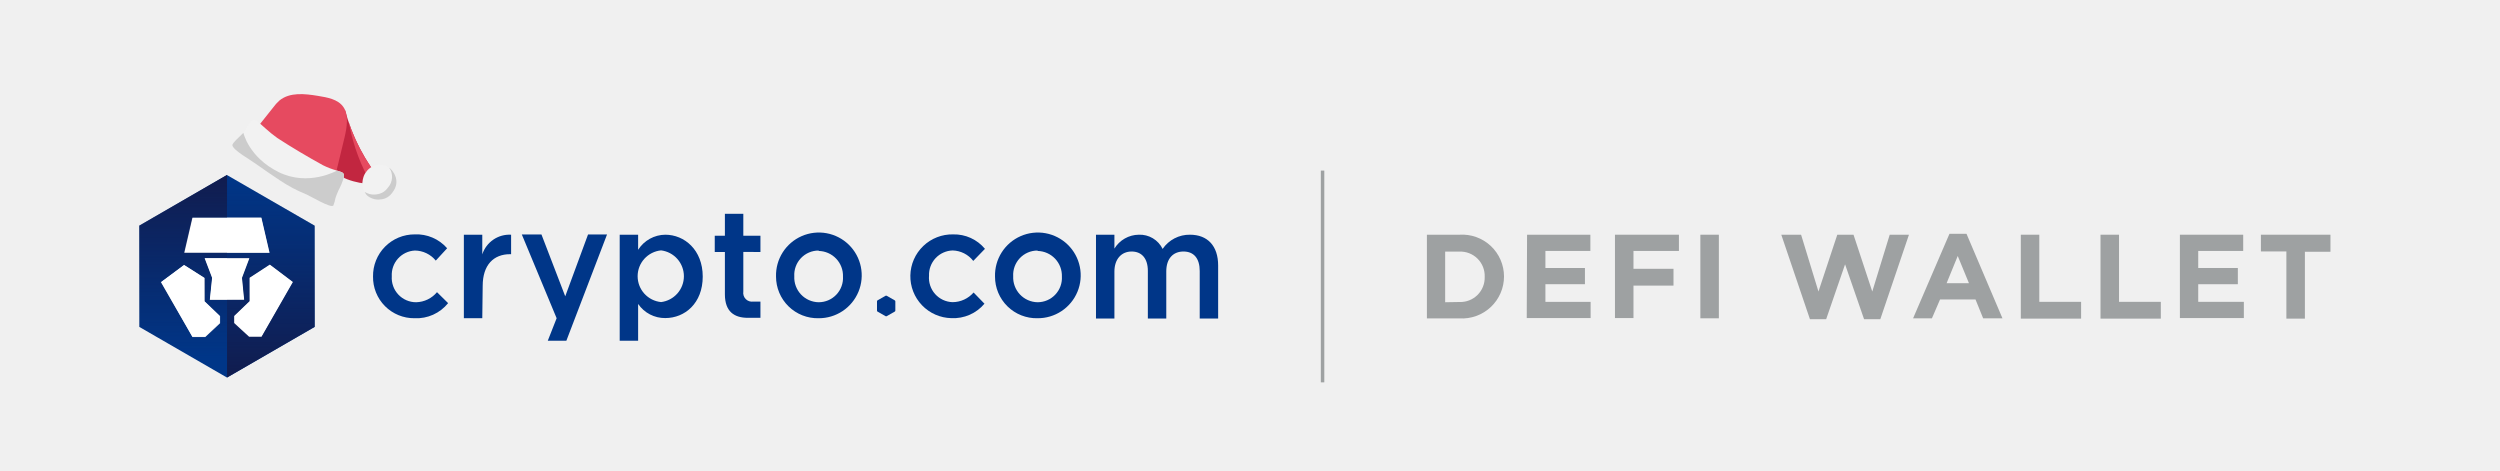
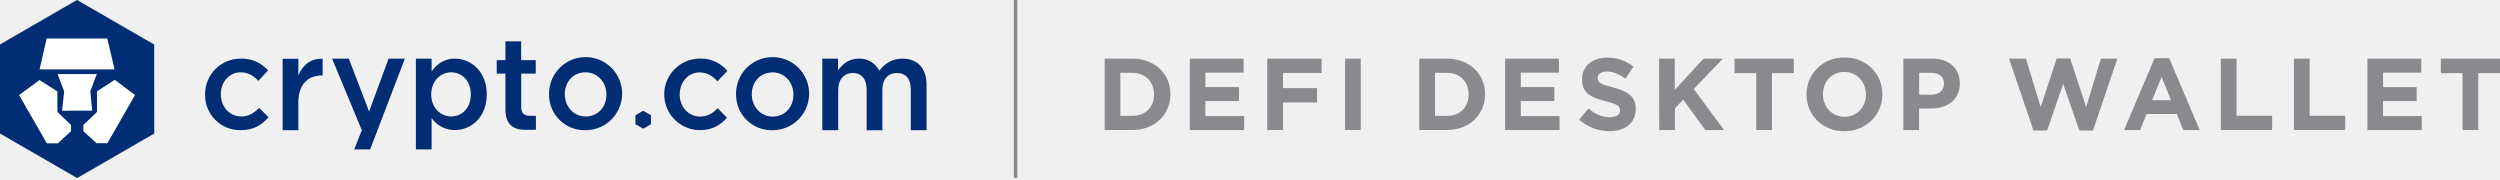
- <svg xmlns="http://www.w3.org/2000/svg" width="850" height="160" viewBox="0 0 850 160" fill="none">
-   <path d="M485.148 79.802H496.187C498.129 79.673 500.078 79.945 501.911 80.599C503.745 81.254 505.425 82.277 506.847 83.607C508.27 84.936 509.405 86.543 510.182 88.328C510.959 90.114 511.361 92.039 511.365 93.986C511.365 95.938 510.965 97.869 510.19 99.66C509.416 101.451 508.282 103.065 506.86 104.402C505.438 105.738 503.758 106.77 501.922 107.432C500.086 108.095 498.134 108.374 496.187 108.254H485.148V79.802ZM496.187 102.679C497.322 102.725 498.456 102.537 499.516 102.126C500.575 101.714 501.539 101.089 502.347 100.289C503.155 99.489 503.789 98.531 504.211 97.476C504.632 96.42 504.831 95.288 504.796 94.152C504.843 93.009 504.653 91.868 504.236 90.802C503.82 89.737 503.187 88.769 502.378 87.96C501.569 87.15 500.601 86.518 499.536 86.102C498.47 85.686 497.33 85.495 496.187 85.542H491.357V102.762L496.187 102.679Z" fill="#9EA1A2" />
-   <path d="M519.202 79.802H540.727V85.321H525.439V91.116H538.879V96.635H525.439V102.624H540.81V108.143H519.091L519.202 79.802Z" fill="#9EA1A2" />
-   <path d="M549.089 79.802H570.835V85.321H555.381V91.392H568.986V97.105H555.381V108.143H549.089V79.802Z" fill="#9EA1A2" />
-   <path d="M578.121 79.802H584.413V108.226H578.121V79.802Z" fill="#9EA1A2" />
-   <path d="M605.635 79.802H612.369L618.275 99.119L624.677 79.802H630.196L636.571 99.119L642.505 79.802H649.045L639.303 108.53H633.784L627.326 89.874L620.896 108.53H615.377L605.635 79.802Z" fill="#9EA1A2" />
-   <path d="M662.816 79.498H668.611L680.836 108.226H674.269L671.674 101.824H659.615L656.855 108.226H650.452L662.816 79.498ZM669.439 96.277L665.63 87.032L661.85 96.277H669.439Z" fill="#9EA1A2" />
-   <path d="M687.073 79.802H693.365V102.624H707.577V108.337H687.073V79.802Z" fill="#9EA1A2" />
-   <path d="M714.173 79.802H720.466V102.624H734.678V108.337H714.173V79.802Z" fill="#9EA1A2" />
-   <path d="M741.163 79.802H762.688V85.321H747.4V91.116H760.867V96.635H747.4V102.624H762.909V108.143H741.163V79.802Z" fill="#9EA1A2" />
-   <path d="M777.37 85.486H768.705V79.802H792.355V85.597H783.662V108.337H777.37V85.486Z" fill="#9EA1A2" />
-   <path d="M450.265 58H449.079V130H450.265V58Z" fill="#9EA1A2" />
-   <path d="M77.184 59.518L47.38 76.738V111.151L77.184 128.372L106.989 111.151V76.738L77.184 59.518ZM65.428 74.006H88.885L91.645 85.956H62.641L65.428 74.006ZM74.838 109.882L69.789 114.601H65.483L54.776 95.973L62.641 90.123L69.595 94.538V102.486L74.838 107.509V109.882ZM71.389 101.989L72.162 94.511L69.623 87.832H84.801L82.29 94.511L83.035 101.962H71.389V101.989ZM88.941 114.546H84.691L79.64 109.882V107.398L84.884 102.376V94.428L91.756 89.957L99.593 95.863L88.941 114.546Z" fill="#003688" />
-   <path d="M140.933 108.199C139.069 108.217 137.22 107.862 135.495 107.155C133.77 106.448 132.204 105.402 130.89 104.08C129.576 102.758 128.539 101.187 127.842 99.458C127.145 97.729 126.801 95.878 126.831 94.014C126.801 92.139 127.146 90.277 127.845 88.537C128.544 86.796 129.583 85.213 130.901 83.879C132.22 82.546 133.791 81.488 135.523 80.769C137.255 80.05 139.113 79.684 140.988 79.691C143.065 79.595 145.136 79.97 147.047 80.787C148.959 81.604 150.661 82.843 152.027 84.41L148.163 88.605C147.304 87.549 146.224 86.695 144.998 86.104C143.773 85.512 142.431 85.198 141.07 85.183C139.978 85.236 138.907 85.505 137.919 85.974C136.931 86.443 136.045 87.104 135.314 87.917C134.583 88.731 134.02 89.681 133.658 90.713C133.296 91.745 133.142 92.839 133.206 93.931C133.13 95.064 133.288 96.2 133.67 97.269C134.052 98.338 134.65 99.317 135.426 100.145C136.203 100.974 137.141 101.633 138.183 102.083C139.226 102.534 140.349 102.765 141.485 102.762C142.843 102.731 144.178 102.409 145.401 101.819C146.625 101.228 147.708 100.383 148.577 99.34L152.358 103.066C150.993 104.762 149.247 106.111 147.261 107.003C145.276 107.895 143.107 108.305 140.933 108.199Z" fill="#003688" />
-   <path d="M163.976 108.199H157.712V79.802H163.976V86.48C164.643 84.441 165.965 82.681 167.738 81.473C169.51 80.265 171.632 79.677 173.773 79.802V86.425H173.415C167.895 86.425 164.114 89.985 164.114 97.243L163.976 108.199Z" fill="#003688" />
-   <path d="M206.392 79.719L192.566 115.843H186.247L189.255 108.199L177.416 79.719H184.094L192.18 100.747L199.935 79.719H206.392Z" fill="#003688" />
-   <path d="M226.207 108.143C224.39 108.166 222.595 107.739 220.983 106.902C219.37 106.064 217.988 104.841 216.962 103.342V115.843H210.697V79.802H216.962V84.934C217.95 83.374 219.315 82.086 220.93 81.189C222.545 80.292 224.36 79.815 226.207 79.802C232.665 79.802 238.929 84.934 238.929 94.041C238.929 103.148 232.803 108.143 226.207 108.143ZM224.772 85.128C222.588 85.34 220.561 86.358 219.087 87.983C217.612 89.607 216.795 91.723 216.795 93.917C216.795 96.112 217.612 98.227 219.087 99.852C220.561 101.477 222.588 102.495 224.772 102.707C226.913 102.438 228.884 101.397 230.311 99.778C231.739 98.16 232.527 96.076 232.527 93.917C232.527 91.759 231.739 89.675 230.311 88.056C228.884 86.438 226.913 85.397 224.772 85.128Z" fill="#003688" />
-   <path d="M252.728 85.652V99.119C252.654 99.581 252.689 100.053 252.831 100.498C252.973 100.943 253.218 101.348 253.546 101.681C253.873 102.014 254.275 102.266 254.717 102.415C255.16 102.565 255.632 102.608 256.095 102.541H258.55V108.061H254.273C249.719 108.061 246.463 106.019 246.463 100.058V85.68H243.014V80.16H246.463V72.681H252.728V80.16H258.55V85.68L252.728 85.652Z" fill="#003688" />
-   <path d="M278.337 108.198C276.448 108.243 274.569 107.908 272.811 107.215C271.053 106.522 269.452 105.483 268.102 104.161C266.752 102.839 265.68 101.26 264.949 99.517C264.219 97.775 263.844 95.903 263.848 94.014C263.772 91.113 264.563 88.256 266.12 85.807C267.678 83.359 269.93 81.431 272.59 80.271C275.249 79.111 278.195 78.772 281.049 79.297C283.903 79.821 286.535 81.186 288.608 83.216C290.681 85.246 292.102 87.849 292.687 90.691C293.272 93.533 292.995 96.485 291.891 99.168C290.788 101.852 288.909 104.145 286.494 105.754C284.079 107.363 281.238 108.214 278.337 108.198ZM278.337 85.183C277.209 85.181 276.093 85.41 275.056 85.855C274.02 86.3 273.086 86.952 272.311 87.771C271.535 88.59 270.936 89.559 270.548 90.618C270.161 91.678 269.994 92.805 270.058 93.931C270.002 95.059 270.174 96.187 270.564 97.247C270.953 98.308 271.552 99.279 272.324 100.103C273.097 100.927 274.027 101.587 275.06 102.044C276.093 102.5 277.207 102.745 278.337 102.762C279.465 102.764 280.581 102.535 281.617 102.09C282.654 101.645 283.588 100.993 284.363 100.174C285.139 99.354 285.739 98.386 286.126 97.326C286.513 96.267 286.68 95.14 286.616 94.014C286.649 92.898 286.46 91.787 286.061 90.744C285.662 89.701 285.06 88.748 284.29 87.94C283.52 87.132 282.598 86.484 281.576 86.034C280.554 85.585 279.453 85.342 278.337 85.321V85.183Z" fill="#003688" />
-   <path d="M352.766 108.198C350.878 108.243 349 107.908 347.244 107.214C345.487 106.521 343.888 105.482 342.54 104.16C341.192 102.837 340.123 101.258 339.395 99.516C338.668 97.773 338.297 95.902 338.305 94.014C338.228 91.112 339.02 88.253 340.578 85.804C342.137 83.356 344.391 81.428 347.052 80.269C349.714 79.11 352.661 78.772 355.515 79.299C358.37 79.826 361.002 81.193 363.074 83.226C365.146 85.258 366.565 87.864 367.146 90.708C367.728 93.552 367.447 96.505 366.339 99.188C365.232 101.871 363.348 104.162 360.93 105.768C358.511 107.373 355.669 108.219 352.766 108.198ZM352.766 85.183C351.638 85.181 350.522 85.41 349.485 85.855C348.449 86.3 347.514 86.952 346.739 87.771C345.964 88.59 345.364 89.559 344.977 90.618C344.589 91.678 344.423 92.805 344.487 93.931C344.435 95.058 344.609 96.184 345 97.243C345.391 98.302 345.99 99.271 346.761 100.094C347.533 100.918 348.462 101.578 349.493 102.036C350.525 102.494 351.638 102.741 352.766 102.762C353.894 102.764 355.01 102.535 356.046 102.09C357.083 101.645 358.017 100.993 358.792 100.174C359.567 99.354 360.167 98.386 360.554 97.326C360.942 96.267 361.109 95.14 361.045 94.014C361.078 92.898 360.889 91.787 360.49 90.744C360.09 89.701 359.488 88.748 358.718 87.94C357.949 87.132 357.026 86.484 356.005 86.034C354.983 85.585 353.882 85.342 352.766 85.321V85.183Z" fill="#003688" />
-   <path d="M404.592 79.802C410.553 79.802 414.169 83.582 414.169 90.261V108.309H407.904V92.165C407.904 87.832 405.89 85.514 402.385 85.514C398.88 85.514 396.534 87.888 396.534 92.275V108.309H390.27V92.11C390.27 87.888 388.2 85.514 384.75 85.514C381.301 85.514 378.9 88.081 378.9 92.331V108.309H372.636V79.802H378.9V84.521C379.766 83.096 380.981 81.916 382.429 81.09C383.878 80.265 385.512 79.821 387.179 79.802C388.855 79.729 390.515 80.147 391.957 81.005C393.398 81.863 394.558 83.123 395.292 84.631C396.321 83.118 397.71 81.885 399.333 81.042C400.956 80.199 402.763 79.773 404.592 79.802Z" fill="#003688" />
-   <path d="M304.417 102.459V105.604C304.414 105.671 304.394 105.736 304.361 105.794C304.327 105.851 304.28 105.9 304.223 105.936L301.464 107.509C301.408 107.536 301.347 107.55 301.284 107.55C301.222 107.55 301.161 107.536 301.105 107.509L298.345 105.936C298.292 105.899 298.249 105.849 298.22 105.791C298.191 105.733 298.178 105.669 298.18 105.604V102.459C298.178 102.394 298.191 102.33 298.22 102.272C298.249 102.214 298.292 102.164 298.345 102.127L301.105 100.554C301.161 100.527 301.222 100.513 301.284 100.513C301.347 100.513 301.408 100.527 301.464 100.554L304.223 102.127C304.28 102.163 304.327 102.212 304.361 102.269C304.394 102.327 304.414 102.392 304.417 102.459Z" fill="#003688" />
-   <path d="M323.458 108.171C321.588 108.131 319.744 107.723 318.031 106.971C316.319 106.218 314.772 105.136 313.478 103.786C310.864 101.058 309.441 97.404 309.521 93.628C309.602 89.851 311.179 86.261 313.907 83.647C316.634 81.034 320.288 79.611 324.065 79.691C326.122 79.639 328.165 80.053 330.038 80.904C331.912 81.755 333.568 83.02 334.883 84.603L330.909 88.715C330.079 87.638 329.02 86.758 327.807 86.143C326.594 85.527 325.259 85.189 323.899 85.155C322.807 85.187 321.733 85.435 320.737 85.885C319.741 86.334 318.843 86.976 318.097 87.774C317.35 88.572 316.769 89.51 316.387 90.533C316.004 91.557 315.828 92.646 315.869 93.738C315.771 94.861 315.903 95.993 316.258 97.063C316.612 98.133 317.181 99.119 317.93 99.962C318.68 100.804 319.594 101.485 320.615 101.961C321.637 102.438 322.745 102.701 323.872 102.735C325.228 102.726 326.567 102.429 327.8 101.863C329.032 101.296 330.13 100.474 331.019 99.451L334.718 103.259C333.348 104.892 331.618 106.185 329.664 107.037C327.711 107.889 325.587 108.278 323.458 108.171Z" fill="#003688" />
-   <path d="M82.235 94.455L84.746 87.777H69.54L72.107 94.455L71.334 101.962H77.129L82.952 101.906L82.235 94.455Z" fill="white" />
-   <path d="M91.7 90.012L84.829 94.483V102.431L79.558 107.481V109.854L84.635 114.491H88.858L99.538 95.918L91.7 90.012Z" fill="white" />
-   <path d="M88.803 74.006H65.345L62.613 85.956H91.645L88.803 74.006Z" fill="white" />
-   <path d="M69.512 94.483L62.558 90.067L54.693 95.918L65.428 114.546H69.706L74.783 109.854V107.481L69.512 102.431V94.483Z" fill="white" />
-   <path d="M77.184 59.518V74.006H88.885L91.645 85.956H77.184V87.777H84.801L82.29 94.455L83.035 101.907H77.184V128.344L106.989 111.124V76.738L77.184 59.518ZM88.941 114.491H84.691L79.64 109.827V107.398L84.884 102.376V94.428L91.756 89.957L99.593 95.863L88.941 114.491Z" fill="url(#paint0_linear_1360_4486)" />
-   <path d="M71.307 101.879L72.079 94.4L69.54 87.722H77.184V85.9H62.696L65.456 73.951H77.184V59.463L47.38 76.683V111.096L77.184 128.317V101.879H71.307ZM74.756 109.772L69.706 114.491H65.4L54.693 95.863L62.558 90.012L69.512 94.428V102.376L74.756 107.398V109.772Z" fill="url(#paint1_linear_1360_4486)" />
-   <path d="M117.273 37.305C119.698 46.522 124.155 55.08 130.317 62.351C125.536 63.146 118.563 61.997 114.71 59.16C112.904 57.864 111.392 56.202 110.273 54.281C109.154 52.361 108.452 50.226 108.214 48.016L117.273 37.305Z" fill="#C22640" />
-   <path d="M128.399 59.956C124.092 54.338 120.744 48.046 118.492 41.335C119.155 44.287 118.863 42.89 118.863 42.89C120.24 49.816 122.745 56.468 126.278 62.581C126.985 62.616 127.693 62.616 128.399 62.581C129.018 62.581 129.636 62.475 130.255 62.377C129.628 61.591 129.009 60.787 128.399 59.956Z" fill="#E64A60" />
-   <path d="M92.828 36.607C93.461 35.725 94.187 34.913 94.993 34.185C98.528 31.287 103.592 31.861 108.073 32.595C111.254 33.116 114.886 33.708 116.742 36.368C118.598 39.028 117.971 43.217 117.175 46.602L113.994 59.761L108.736 63.058C99.877 59.014 91.655 53.703 84.326 47.292L92.828 36.607Z" fill="#E64A60" />
-   <path d="M79.006 49.404C79.262 51.109 85.378 54.485 86.809 55.59C89.646 57.614 92.51 59.558 95.409 61.494C98.167 63.317 101.101 64.859 104.166 66.098C105.598 66.69 112.43 70.879 113.34 69.889C113.666 69.068 113.905 68.215 114.056 67.344C114.356 66.46 114.736 65.497 115.107 64.693C115.841 63.331 116.433 61.898 116.875 60.416C117.193 58.577 116.46 58.648 114.568 58.003C112.924 57.545 111.326 56.932 109.796 56.173C104.493 53.248 99.35 50.208 94.286 46.92C92.917 45.934 91.604 44.871 90.353 43.739C89.567 43.12 87.296 40.761 86.403 40.796C85.051 40.796 83.522 44.252 82.753 45.153C81.984 46.054 78.847 48.67 79.006 49.404Z" fill="#F2F2F2" />
-   <path d="M123.547 60.292C123.75 59.602 124.086 58.96 124.537 58.4C124.958 57.798 125.5 57.289 126.128 56.907C126.76 56.517 127.463 56.255 128.196 56.138C128.937 55.992 129.699 55.992 130.441 56.138C131.199 56.35 131.908 56.711 132.526 57.199C133.119 57.676 136.724 61.29 133.41 65.532C132.971 66.181 132.394 66.724 131.72 67.123C131.046 67.522 130.292 67.766 129.513 67.839C128.732 67.96 127.936 67.921 127.171 67.724C126.407 67.518 125.688 67.174 125.05 66.708C124.501 66.151 124.061 65.498 123.751 64.781C122.752 63.058 123.344 61.043 123.547 60.292Z" fill="#F2F2F2" />
-   <path d="M79.006 49.404C79.262 51.109 85.378 54.485 86.809 55.59C89.646 57.614 92.51 59.558 95.409 61.494C98.167 63.317 101.101 64.859 104.166 66.098C105.598 66.69 112.43 70.879 113.34 69.889C113.666 69.068 113.905 68.215 114.056 67.344C114.356 66.46 114.736 65.497 115.107 64.693C115.841 63.331 116.433 61.898 116.875 60.415C117.193 58.577 116.46 58.648 114.568 58.003C114.568 58.003 104.847 63.544 94.693 58.489C84.538 53.434 82.753 45.153 82.753 45.153C81.975 46.019 78.847 48.67 79.006 49.404Z" fill="#CCCCCC" />
-   <path d="M132.526 57.154L132.358 57.039C133.041 58.053 133.368 59.264 133.286 60.484C133.204 61.703 132.719 62.86 131.908 63.774C131.453 64.413 130.876 64.957 130.211 65.373C129.53 65.751 128.783 65.994 128.01 66.089C127.23 66.206 126.434 66.167 125.668 65.974C125.095 65.813 124.546 65.579 124.033 65.276C124.248 65.816 124.594 66.293 125.041 66.664C125.68 67.13 126.399 67.474 127.162 67.68C127.927 67.877 128.724 67.916 129.504 67.795C130.284 67.722 131.037 67.477 131.711 67.079C132.385 66.68 132.962 66.137 133.401 65.488C136.724 61.246 133.119 57.632 132.526 57.154Z" fill="#CCCCCC" />
+ <svg xmlns="http://www.w3.org/2000/svg" width="1200" height="86" viewBox="0 0 1200 86" fill="none">
+   <path d="M115.44 62.49C113.195 62.515 110.967 62.091 108.888 61.241C106.809 60.392 104.922 59.134 103.337 57.543C101.752 55.952 100.503 54.059 99.662 51.977C98.82 49.895 98.405 47.665 98.44 45.42C98.404 43.158 98.82 40.912 99.663 38.813C100.506 36.714 101.76 34.804 103.351 33.195C104.941 31.587 106.837 30.312 108.927 29.446C111.016 28.579 113.258 28.139 115.52 28.15C117.997 28.044 120.467 28.499 122.743 29.481C125.02 30.462 127.046 31.946 128.67 33.82L123.99 38.82C121.69 36.39 119.26 34.71 115.45 34.71C109.97 34.71 105.98 39.45 105.98 45.24C105.98 51.03 109.98 55.9 115.83 55.9C119.38 55.9 122 54.21 124.36 51.78L128.91 56.27C125.66 59.93 121.86 62.49 115.44 62.49Z" fill="#002D74" />
+   <path d="M143.21 62.49H135.67V28.22H143.21V36.22C145.27 31.3 149.07 27.94 154.87 28.22V36.22H154.43C147.82 36.22 143.21 40.52 143.21 49.22V62.49Z" fill="#002D74" />
+   <path d="M194.33 28.15L177.67 71.71H170.03L173.67 62.5L159.4 28.15H167.43L177.17 53.52L186.52 28.15H194.33Z" fill="#002D74" />
+   <path d="M218.32 62.43C216.129 62.451 213.966 61.932 212.022 60.921C210.077 59.91 208.411 58.436 207.17 56.63V71.72H199.63V28.15H207.17V34.32C209.6 30.9 213.03 28.15 218.32 28.15C226.11 28.15 233.65 34.32 233.65 45.29C233.65 56.26 226.17 62.43 218.32 62.43ZM216.58 34.72C211.47 34.72 206.98 38.89 206.98 45.31C206.98 51.73 211.47 55.9 216.58 55.9C221.69 55.9 225.99 51.9 225.99 45.31C225.99 38.72 221.69 34.72 216.58 34.72Z" fill="#002D74" />
+   <path d="M250.18 35.32V51.46C250.18 54.38 251.67 55.57 254.23 55.57H257.23V62.3H252C246.51 62.3 242.61 59.84 242.61 52.64V35.32H238.43V28.85H242.61V19.85H250.15V28.85H257.15V35.32H250.18Z" fill="#002D74" />
+   <path d="M281 62.49C278.724 62.55 276.459 62.153 274.34 61.321C272.22 60.489 270.29 59.24 268.662 57.648C267.035 56.056 265.743 54.154 264.865 52.053C263.987 49.952 263.54 47.697 263.55 45.42C263.456 41.929 264.407 38.489 266.281 35.541C268.155 32.593 270.865 30.272 274.066 28.875C277.267 27.478 280.813 27.068 284.248 27.698C287.683 28.328 290.852 29.969 293.349 32.412C295.846 34.854 297.557 37.986 298.262 41.407C298.968 44.828 298.636 48.381 297.309 51.612C295.983 54.843 293.722 57.604 290.816 59.542C287.911 61.48 284.493 62.507 281 62.49ZM281 34.72C274.95 34.72 271.09 39.46 271.09 45.25C271.09 51.04 275.26 55.91 281.09 55.91C287.2 55.91 291.09 51.17 291.09 45.38C291.09 39.59 287 34.72 281 34.72Z" fill="#002D74" />
+   <path d="M370.76 62.49C368.484 62.55 366.219 62.153 364.1 61.321C361.98 60.489 360.05 59.24 358.422 57.648C356.795 56.056 355.503 54.154 354.625 52.053C353.747 49.952 353.3 47.697 353.31 45.42C353.216 41.929 354.167 38.489 356.041 35.541C357.915 32.593 360.625 30.272 363.826 28.875C367.027 27.478 370.573 27.068 374.008 27.698C377.443 28.328 380.612 29.969 383.109 32.412C385.606 34.854 387.317 37.986 388.022 41.407C388.728 44.828 388.396 48.381 387.069 51.612C385.743 54.843 383.482 57.604 380.576 59.542C377.671 61.48 374.253 62.507 370.76 62.49ZM370.76 34.76C364.71 34.76 360.85 39.5 360.85 45.29C360.85 51.08 365.02 55.95 370.85 55.95C376.96 55.95 380.85 51.21 380.85 45.42C380.85 39.63 376.68 34.72 370.76 34.72V34.76Z" fill="#002D74" />
+   <path d="M433.21 28.15C440.38 28.15 444.74 32.7 444.74 40.74V62.49H437.2V43.05C437.2 37.81 434.77 35.05 430.53 35.05C426.29 35.05 423.53 37.92 423.53 43.21V62.53H416V43.03C416 37.92 413.51 35.03 409.33 35.03C405.15 35.03 402.33 38.14 402.33 43.25V62.51H394.7V28.15H402.24V33.82C404.36 30.9 407.24 28.15 412.24 28.15C414.26 28.056 416.263 28.555 418.003 29.585C419.742 30.616 421.142 32.133 422.03 33.95C424.74 30.46 428.23 28.15 433.21 28.15Z" fill="#002D74" />
+   <path d="M312.47 55.57V59.37C312.472 59.447 312.452 59.524 312.414 59.591C312.375 59.658 312.318 59.713 312.25 59.75L308.96 61.65C308.893 61.69 308.817 61.711 308.74 61.711C308.663 61.711 308.587 61.69 308.52 61.65L305.23 59.75C305.163 59.712 305.108 59.656 305.069 59.589C305.031 59.523 305.01 59.447 305.01 59.37V55.57C305.012 55.493 305.033 55.419 305.072 55.352C305.11 55.286 305.165 55.23 305.23 55.19L308.52 53.29C308.587 53.25 308.663 53.23 308.74 53.23C308.817 53.23 308.893 53.25 308.96 53.29L312.25 55.19C312.317 55.228 312.372 55.284 312.411 55.351C312.449 55.417 312.47 55.493 312.47 55.57Z" fill="#002D74" />
+   <path d="M335.43 62.45C330.914 62.301 326.639 60.379 323.531 57.099C320.424 53.819 318.734 49.447 318.829 44.929C318.924 40.412 320.795 36.114 324.037 32.968C327.28 29.821 331.632 28.079 336.15 28.12C338.623 28.066 341.075 28.57 343.326 29.595C345.577 30.62 347.567 32.14 349.15 34.04L344.38 39.04C342.12 36.57 339.72 34.84 335.92 34.76C330.44 34.66 326.36 39.32 326.25 45.11C326.14 50.9 330.09 55.84 335.89 55.96C339.44 56.02 342.09 54.39 344.5 51.96L348.96 56.53C345.7 60.09 341.85 62.57 335.43 62.45Z" fill="#002D74" />
+   <g style="mix-blend-mode:multiply">
+     <path style="mix-blend-mode:multiply" d="M37 0V18.48H51.5L55 33.32H37V35.56H46.46L43.36 43.86L44.26 53.12H37V85.43L74 64.06V21.37L37 0ZM51.57 68.72H46.32L40 62.95V60.01L46.55 53.72V43.85L55.08 38.3L64.81 45.62L51.57 68.72Z" fill="url(#paint0_linear_4206_32009)" />
+   </g>
+   <path style="mix-blend-mode:multiply" d="M29.8 53.15L30.8 43.86L27.63 35.56H37V33.32H19L22.38 18.48H37V0L0 21.37V64.09L37 85.46V53.15H29.8ZM34.08 62.95L27.8 68.8H22.48L9.17 45.66L18.94 38.41L27.56 43.89V53.72L34.08 59.97V62.95Z" fill="url(#paint1_linear_4206_32009)" />
+   <path d="M488.27 0H486.66V85.46H488.27V0Z" fill="#898A8D" />
+   <path d="M530.24 28.16H543.59C554.36 28.16 561.8 35.55 561.8 45.16V45.26C561.8 54.9 554.36 62.39 543.59 62.39H530.24V28.16ZM537.77 34.96V55.61H543.59C549.76 55.61 553.92 51.46 553.92 45.39V45.29C553.92 39.22 549.76 34.96 543.59 34.96H537.77Z" fill="#898A8D" />
+   <path d="M571.1 28.16H596.94V34.87H578.58V41.81H594.73V48.52H578.58V55.72H597.18V62.43H571.1V28.16Z" fill="#898A8D" />
+   <path d="M608.29 28.16H634.37V35.01H615.83V42.3H632.17V49.16H615.83V62.42H608.29V28.16Z" fill="#898A8D" />
+   <path d="M645.63 28.16H653.16V62.42H645.63V28.16Z" fill="#898A8D" />
+   <path d="M681.25 28.16H694.61C705.38 28.16 712.82 35.55 712.82 45.16V45.26C712.82 54.9 705.38 62.39 694.61 62.39H681.25V28.16ZM688.79 34.96V55.61H694.61C700.78 55.61 704.94 51.46 704.94 45.39V45.29C704.94 39.22 700.78 34.96 694.61 34.96H688.79Z" fill="#898A8D" />
+   <path d="M722.46 28.16H748.3V34.87H730V41.81H746.1V48.52H730V55.72H748.59V62.43H722.46V28.16Z" fill="#898A8D" />
+   <path d="M758 57.43L762.45 52.09C765.53 54.639 768.76 56.25 772.68 56.25C775.76 56.25 777.62 55.029 777.62 53.02V52.919C777.62 51.01 776.45 50.039 770.72 48.569C763.82 46.809 759.37 44.9 759.37 38.099V38C759.37 31.78 764.37 27.669 771.37 27.669C775.989 27.595 780.488 29.138 784.09 32.029L780.2 37.719C777.2 35.62 774.2 34.349 771.3 34.349C768.4 34.349 766.89 35.669 766.89 37.349V37.45C766.89 39.7 768.36 40.45 774.28 41.95C781.28 43.76 785.15 46.26 785.15 52.23V52.33C785.15 59.13 779.96 62.95 772.57 62.95C767.199 62.969 762.01 61.003 758 57.43Z" fill="#898A8D" />
+   <path d="M796.36 28.16H803.89V43.16L817.69 28.16H826.94L813 42.72L827.58 62.44H818.58L807.96 47.85L803.96 51.96V62.42H796.43L796.36 28.16Z" fill="#898A8D" />
+   <path d="M843 35.11H832.57V28.16H861V35.11H850.53V62.42H843V35.11Z" fill="#898A8D" />
+   <path d="M867.12 45.39V45.29C867.12 35.55 874.8 27.57 885.37 27.57C895.94 27.57 903.53 35.45 903.53 45.19V45.29C903.53 55.03 895.85 63 885.27 63C874.69 63 867.12 55.13 867.12 45.39ZM895.65 45.39V45.29C895.65 39.42 891.34 34.52 885.27 34.52C879.2 34.52 875 39.32 875 45.19V45.29C875 51.16 879.3 56.06 885.37 56.06C891.44 56.06 895.65 51.26 895.65 45.39Z" fill="#898A8D" />
+   <path d="M913.61 28.16H927.61C935.78 28.16 940.72 33.01 940.72 40V40.1C940.72 48.03 934.55 52.1 926.87 52.1H921.15V62.42H913.61V28.16ZM927.12 45.44C930.88 45.44 933.12 43.18 933.12 40.25V40.15C933.12 36.77 930.77 34.96 927 34.96H921.18V45.44H927.12Z" fill="#898A8D" />
+   <path d="M964.36 28.16H972.43L979.53 51.36L987.21 28.06H993.67L1001.35 51.36L1008.45 28.16H1016.33L1004.63 62.66H998.07L990.34 40.25L982.61 62.66H976.05L964.36 28.16Z" fill="#898A8D" />
+   <path d="M1034.19 27.92H1041.19L1055.87 62.42H1047.99L1044.86 54.73H1030.37L1027.24 62.42H1019.56L1034.19 27.92ZM1042.12 48.08L1037.57 36.97L1033 48.08H1042.12Z" fill="#898A8D" />
+   <path d="M1066 28.16H1073.54V55.57H1090.62V62.42H1066V28.16Z" fill="#898A8D" />
+   <path d="M1101.09 28.16H1108.62V55.57H1125.7V62.42H1101.09V28.16Z" fill="#898A8D" />
+   <path d="M1136.37 28.16H1162.21V34.87H1143.86V41.81H1160V48.52H1143.85V55.72H1162.44V62.43H1136.36L1136.37 28.16Z" fill="#898A8D" />
+   <path d="M1182 35.11H1171.6V28.16H1200V35.11H1189.58V62.42H1182V35.11Z" fill="#898A8D" />
+   <path d="M37 0L0 21.37V64.09L37 85.46L74 64.09V21.37L37 0ZM37 0L0 21.37V64.09L37 85.46L74 64.09V21.37L37 0Z" fill="white" />
+   <path d="M37 0L0 21.37V64.09L37 85.46L74 64.09V21.37L37 0ZM22.38 18.48H51.5L55 33.32H19L22.38 18.48ZM34.08 62.95L27.8 68.8H22.48L9.17 45.66L18.94 38.41L27.56 43.89V53.72L34.08 59.97V62.95ZM29.8 53.15L30.8 43.86L27.63 35.56H46.45L43.35 43.86L44.25 53.12H36.99L29.8 53.15ZM51.57 68.72H46.32L40 62.95V60.01L46.55 53.72V43.85L55.08 38.3L64.81 45.62L51.57 68.72Z" fill="#002D74" />
  <defs>
-     <linearGradient id="paint0_linear_1360_4486" x1="92.004" y1="128.372" x2="92.004" y2="59.849" gradientUnits="userSpaceOnUse">
-       <stop stop-color="#111C4E" />
-       <stop offset="1" stop-color="#111C4E" stop-opacity="0" />
+     <linearGradient id="paint0_linear_4206_32009" x1="55.49" y1="76.24" x2="55.49" y2="9.01" gradientUnits="userSpaceOnUse">
+       <stop stop-color="#002D74" />
+       <stop offset="1" stop-color="#002D74" stop-opacity="0" />
    </linearGradient>
-     <linearGradient id="paint1_linear_1360_4486" x1="62.199" y1="59.628" x2="62.199" y2="121.776" gradientUnits="userSpaceOnUse">
-       <stop stop-color="#111C4E" />
-       <stop offset="1" stop-color="#111C4E" stop-opacity="0" />
+     <linearGradient id="paint1_linear_4206_32009" x1="18.49" y1="76.24" x2="18.49" y2="9.01" gradientUnits="userSpaceOnUse">
+       <stop stop-color="#002D74" stop-opacity="0" />
+       <stop offset="1" stop-color="#002D74" />
    </linearGradient>
  </defs>
</svg>
